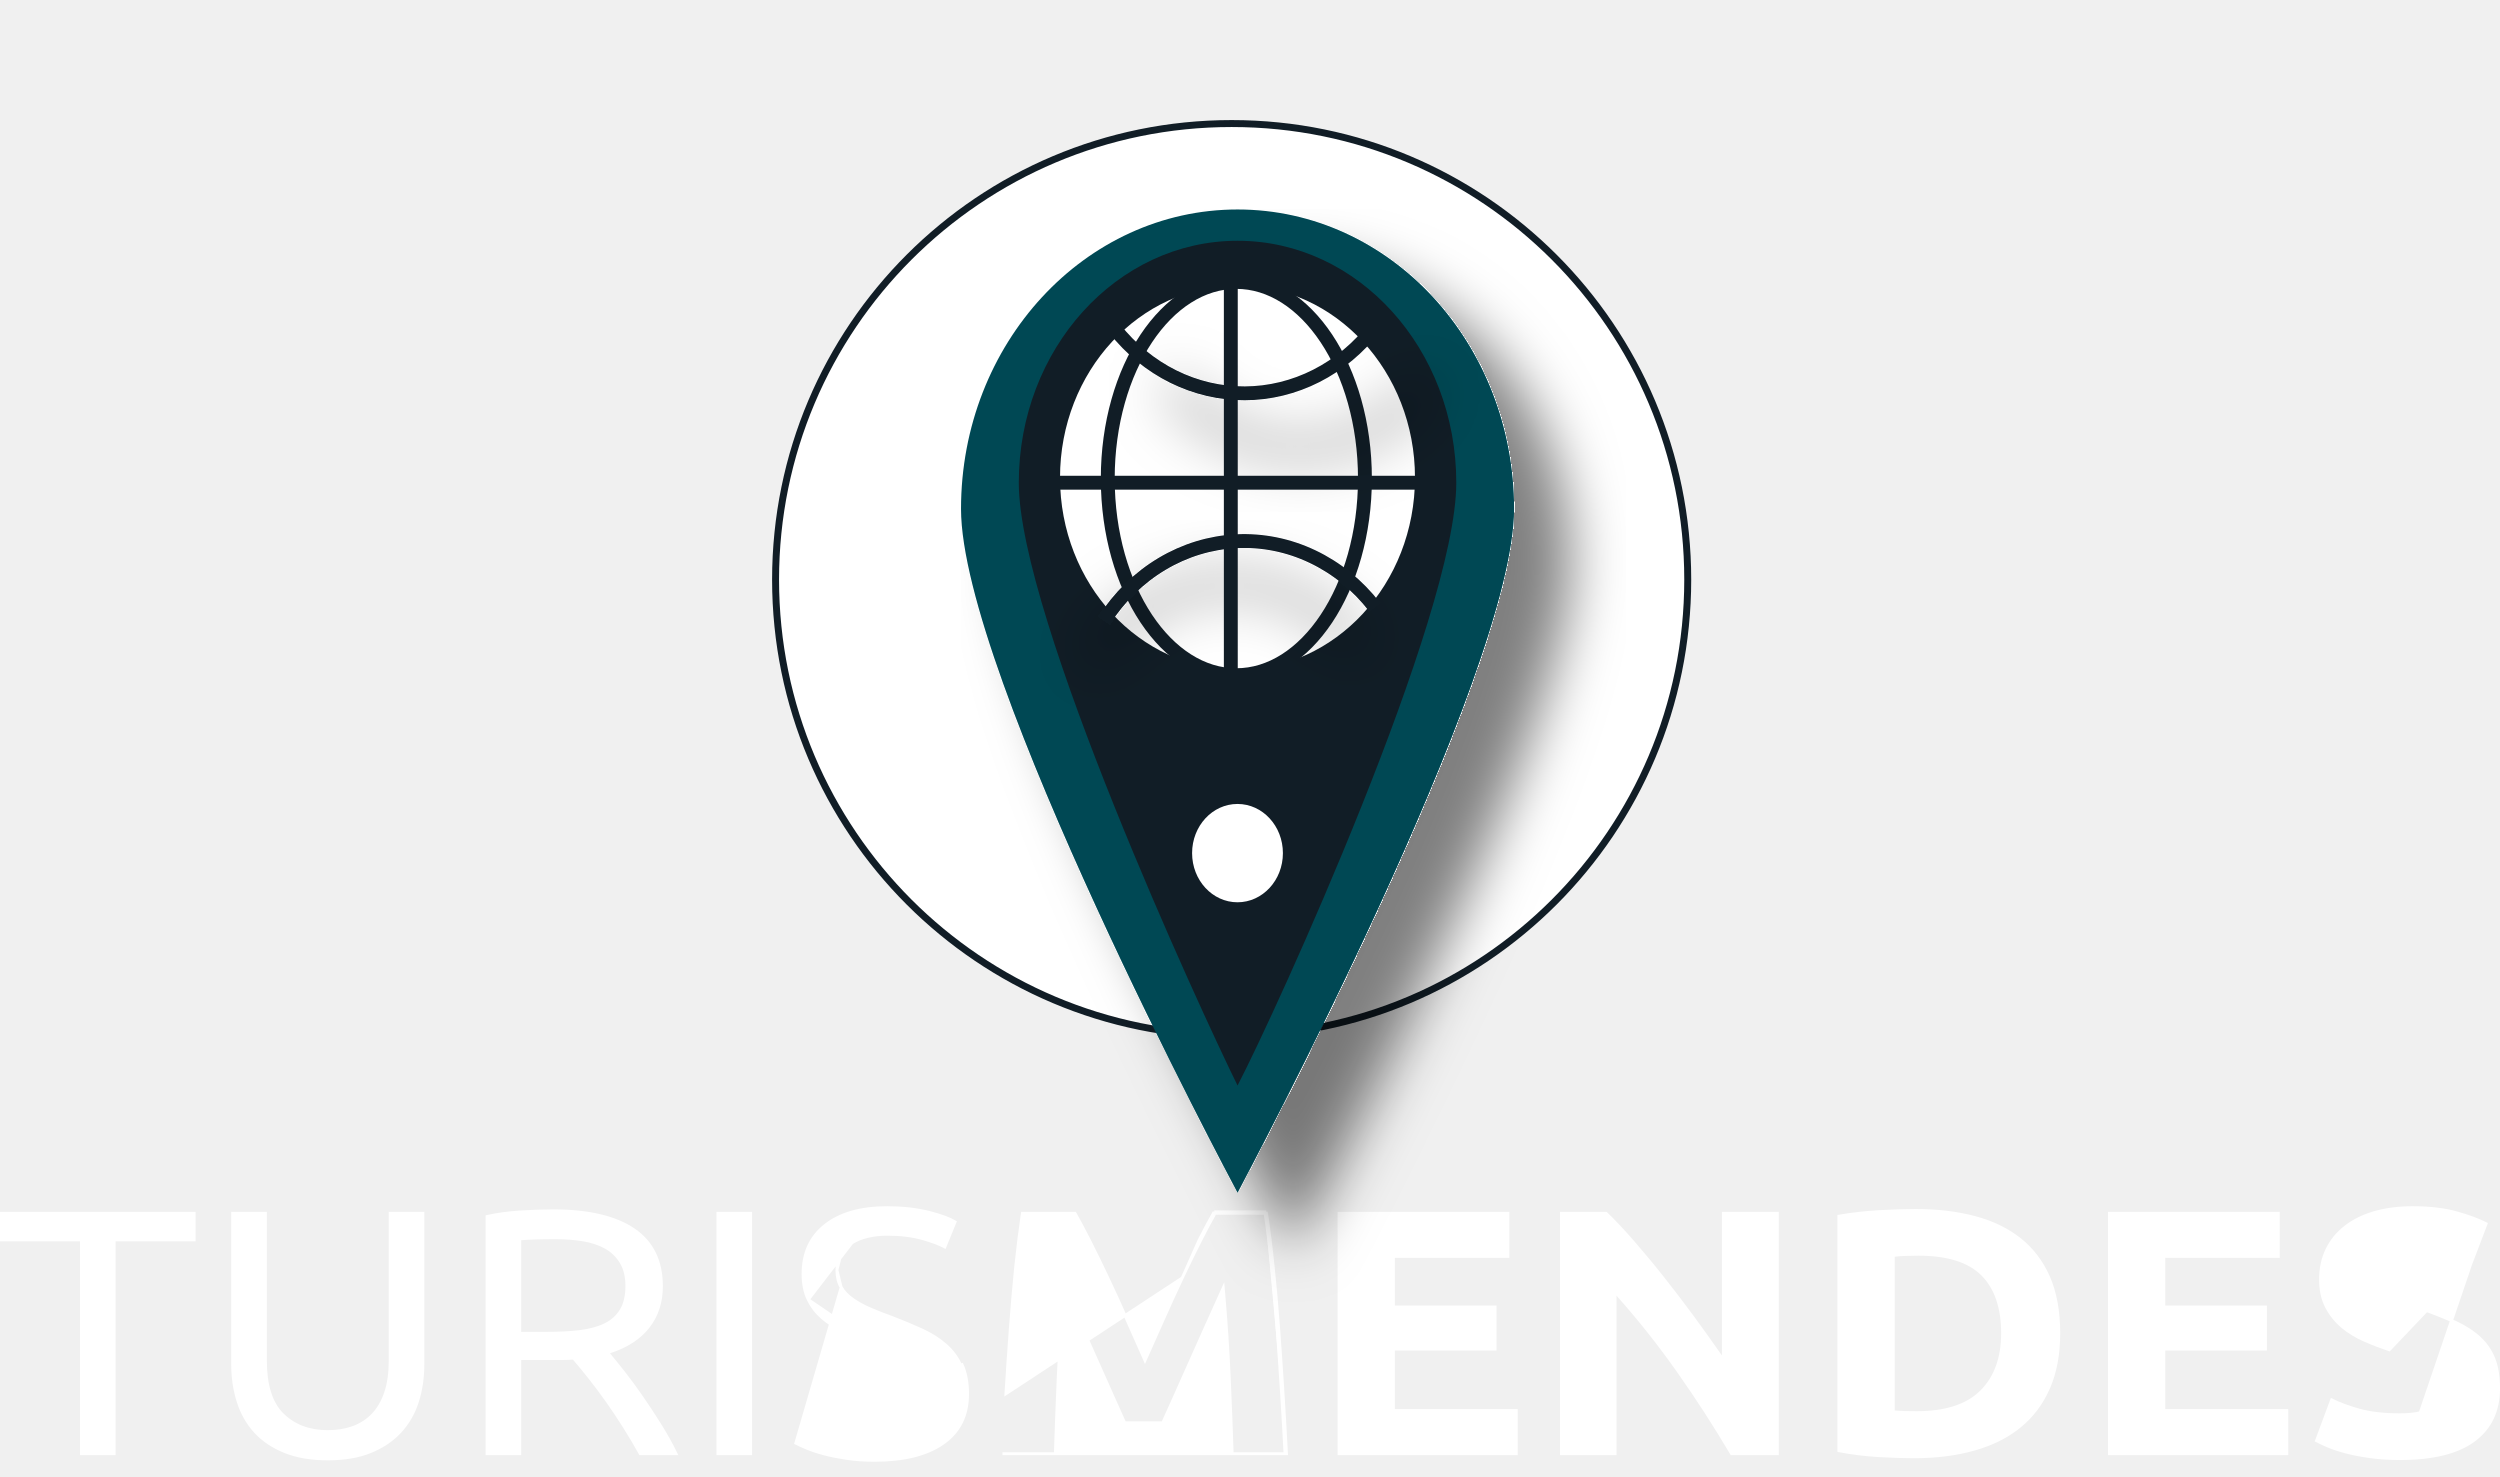
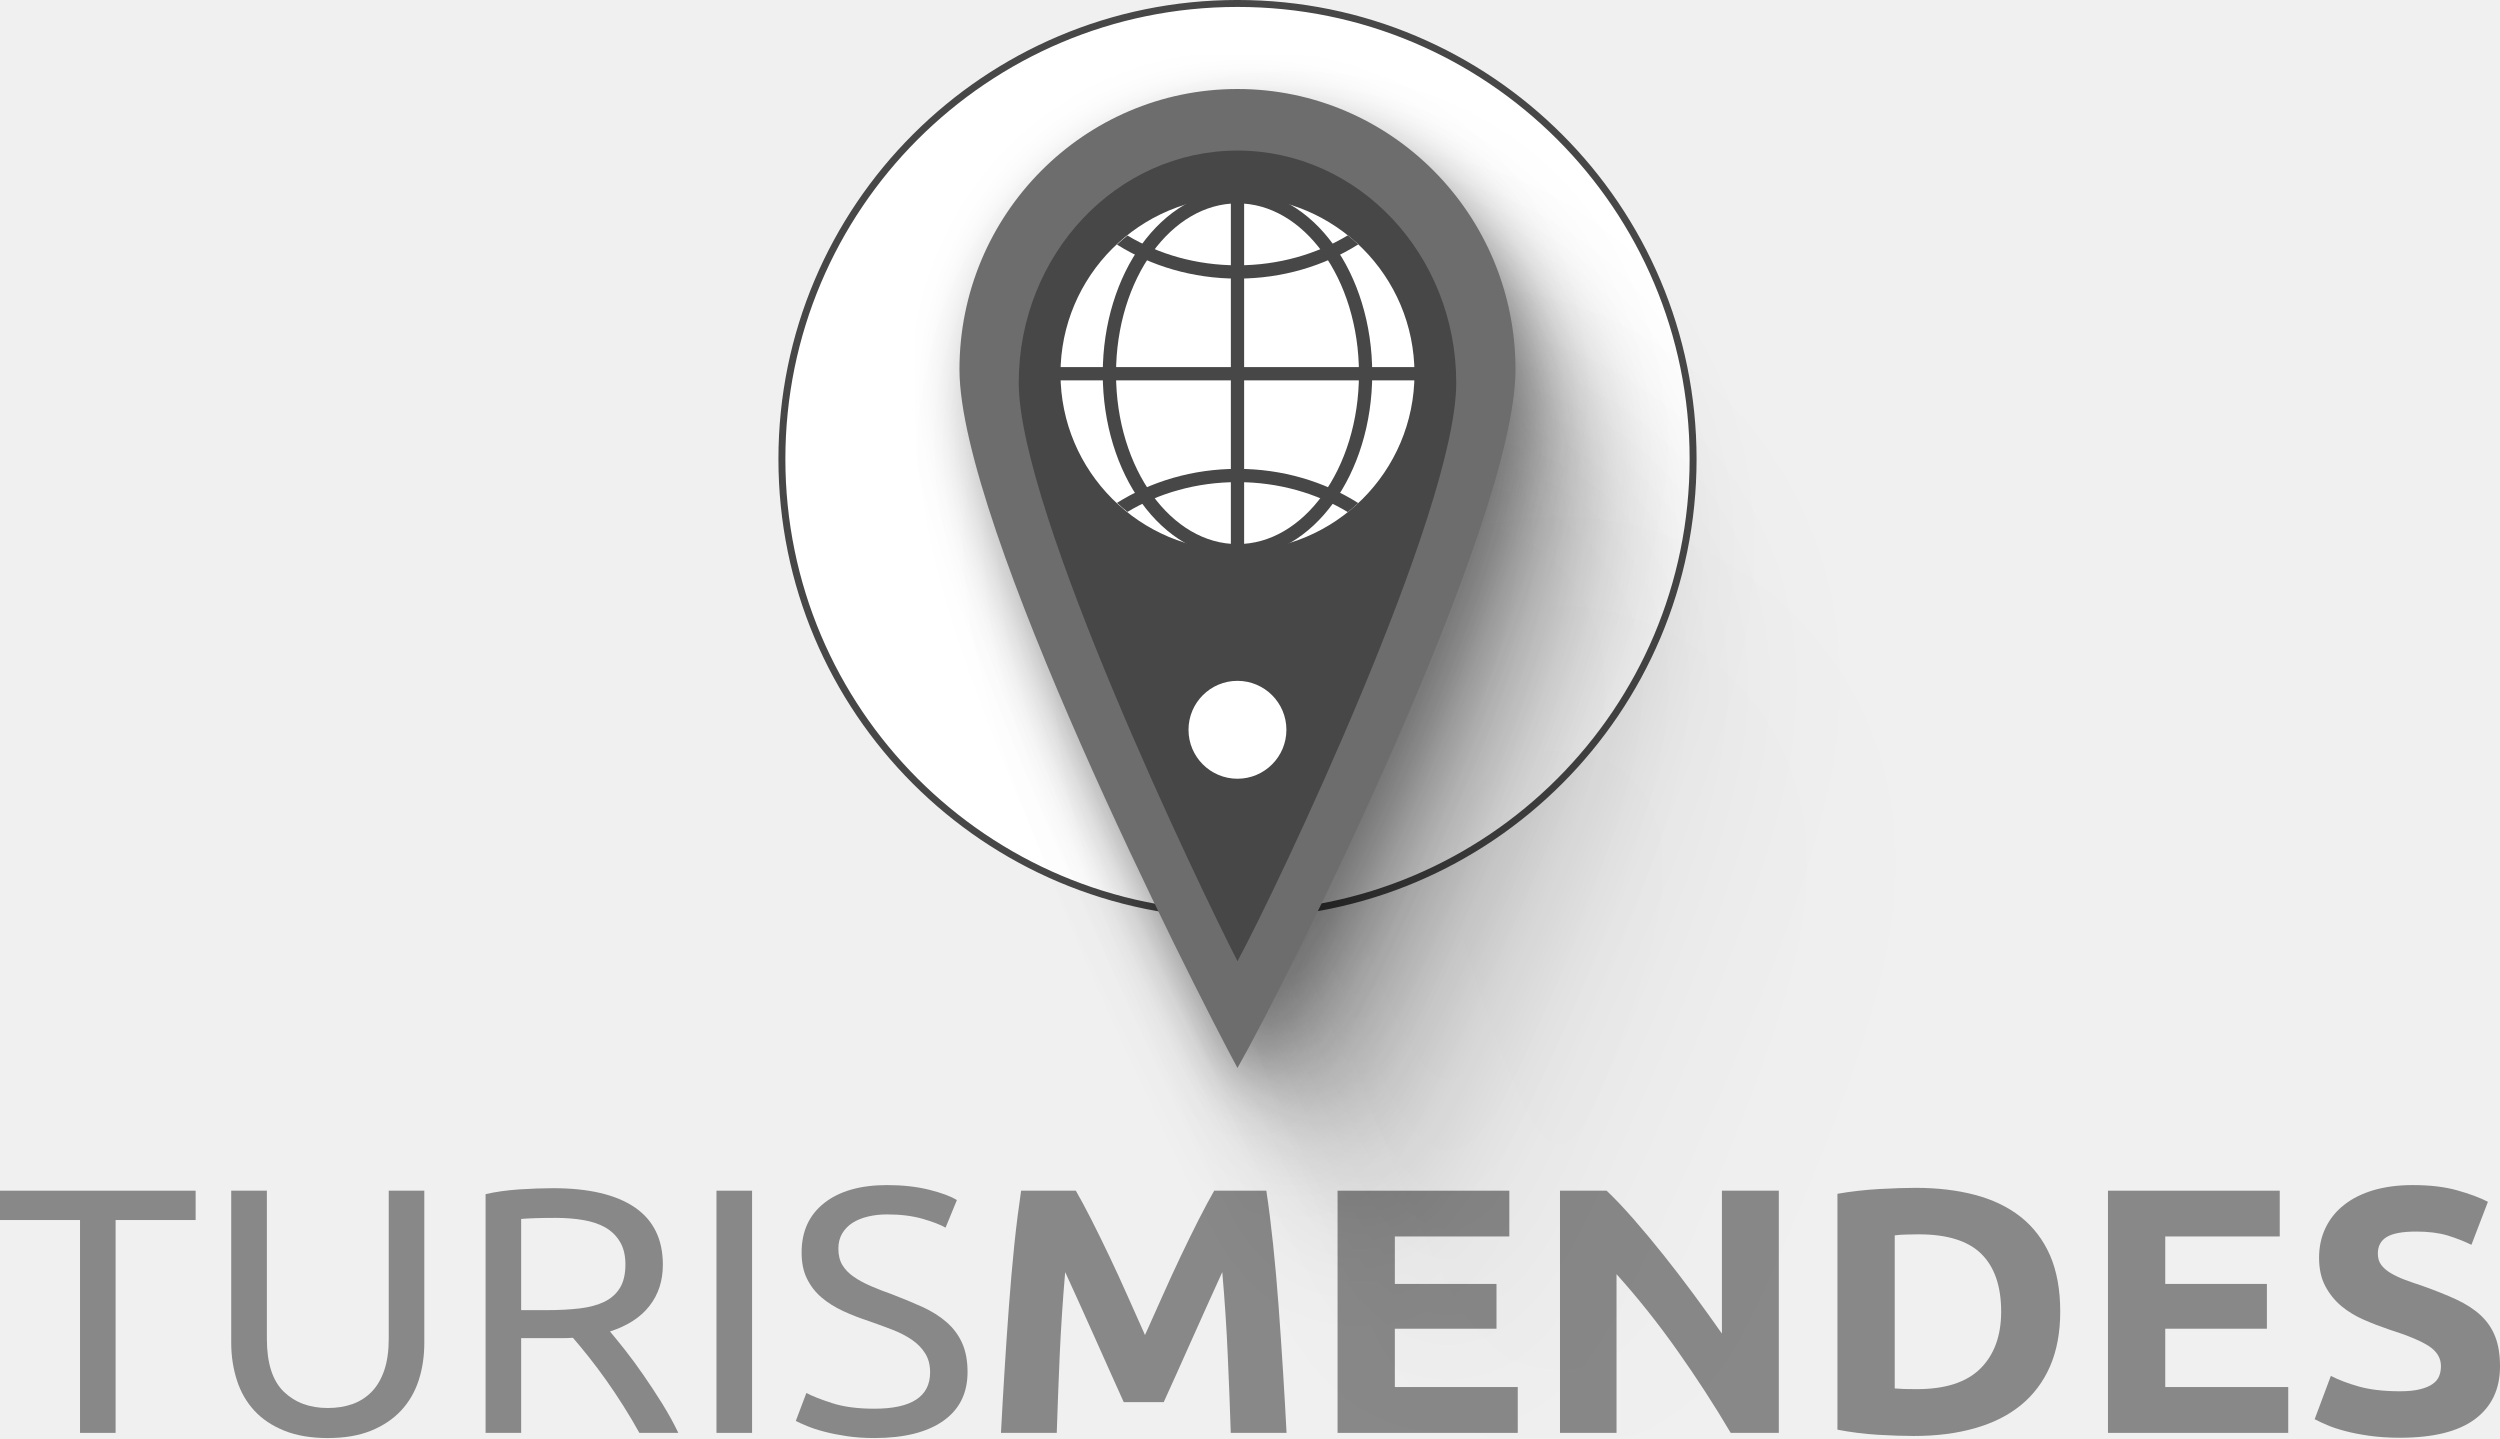
- <svg xmlns="http://www.w3.org/2000/svg" width="105" height="62" viewBox="0 0 105 62" fill="none">
-   <path d="M3.361 52.075H0.061V50.959H8.155V52.075H4.855H4.794V52.136V61.055H3.422V52.136V52.075H3.361Z" fill="white" stroke="white" stroke-width="0.122" />
-   <path d="M10.01 58.885L10.01 58.885C9.853 58.398 9.772 57.876 9.772 57.31V50.959H11.147V57.149C11.147 58.179 11.384 58.94 11.873 59.42L11.874 59.42C12.36 59.893 12.993 60.128 13.768 60.128C14.153 60.128 14.507 60.07 14.828 59.957L14.828 59.956C15.15 59.84 15.428 59.658 15.659 59.419L15.66 59.418C15.893 59.175 16.072 58.864 16.2 58.487L16.2 58.486C16.325 58.111 16.388 57.665 16.388 57.149V50.959H17.76V57.31C17.76 57.876 17.682 58.398 17.525 58.885C17.368 59.367 17.125 59.784 16.799 60.136C16.471 60.487 16.055 60.766 15.555 60.97C15.057 61.172 14.46 61.273 13.768 61.273C13.075 61.273 12.475 61.172 11.97 60.969C11.464 60.766 11.049 60.487 10.727 60.136C10.404 59.784 10.164 59.367 10.01 58.885Z" fill="white" stroke="white" stroke-width="0.122" />
-   <path d="M25.601 56.78L25.514 56.808L25.573 56.877C25.738 57.074 25.944 57.33 26.198 57.65C26.448 57.969 26.707 58.32 26.973 58.708L26.973 58.708C27.241 59.096 27.504 59.501 27.767 59.922C28.007 60.314 28.217 60.69 28.392 61.054H26.89C26.687 60.69 26.47 60.32 26.235 59.947C25.993 59.564 25.748 59.195 25.5 58.844L25.5 58.844C25.252 58.497 25.01 58.167 24.765 57.861C24.523 57.556 24.307 57.292 24.109 57.064L24.089 57.041L24.058 57.043C23.928 57.052 23.791 57.058 23.655 57.058H23.655H23.654H23.653H23.652H23.651H23.651H23.65H23.649H23.648H23.647H23.646H23.646H23.645H23.644H23.643H23.642H23.642H23.641H23.64H23.639H23.638H23.638H23.637H23.636H23.635H23.634H23.634H23.633H23.632H23.631H23.63H23.63H23.629H23.628H23.627H23.626H23.625H23.625H23.624H23.623H23.622H23.621H23.621H23.62H23.619H23.618H23.617H23.616H23.616H23.615H23.614H23.613H23.612H23.612H23.611H23.61H23.609H23.608H23.608H23.607H23.606H23.605H23.604H23.604H23.603H23.602H23.601H23.6H23.599H23.599H23.598H23.597H23.596H23.595H23.595H23.594H23.593H23.592H23.591H23.59H23.59H23.589H23.588H23.587H23.586H23.585H23.585H23.584H23.583H23.582H23.581H23.581H23.58H23.579H23.578H23.577H23.576H23.576H23.575H23.574H23.573H23.572H23.572H23.571H23.57H23.569H23.568H23.567H23.567H23.566H23.565H23.564H23.563H23.562H23.562H23.561H23.56H23.559H23.558H23.558H23.557H23.556H23.555H23.554H23.553H23.553H23.552H23.551H23.55H23.549H23.549H23.548H23.547H23.546H23.545H23.544H23.544H23.543H23.542H23.541H23.54H23.54H23.539H23.538H23.537H23.536H23.535H23.535H23.534H23.533H23.532H23.531H23.53H23.53H23.529H23.528H23.527H23.526H23.526H23.525H23.524H23.523H23.522H23.521H23.52H23.52H23.519H23.518H23.517H23.516H23.516H23.515H23.514H23.513H23.512H23.512H23.511H23.51H23.509H23.508H23.507H23.506H23.506H23.505H23.504H23.503H23.502H23.502H23.501H23.5H23.499H23.498H23.497H23.497H23.496H23.495H23.494H23.493H23.492H23.492H23.491H23.49H23.489H23.488H23.488H23.487H23.486H23.485H23.484H23.483H23.483H23.482H23.481H23.48H23.479H23.478H23.477H23.477H23.476H23.475H23.474H23.473H23.473H23.472H23.471H23.47H23.469H23.468H23.468H23.467H23.466H23.465H23.464H23.463H23.463H23.462H23.461H23.46H23.459H23.458H23.458H23.457H23.456H23.455H23.454H23.453H23.453H23.452H23.451H23.45H23.449H23.448H23.448H23.447H23.446H23.445H23.444H23.444H23.443H23.442H23.441H23.44H23.439H23.439H23.438H23.437H23.436H23.435H23.434H23.433H23.433H23.432H23.431H23.43H23.429H23.428H23.428H23.427H23.426H23.425H23.424H23.424H23.423H23.422H23.421H23.42H23.419H23.419H23.418H23.417H23.416H23.415H23.414H23.414H23.413H23.412H23.411H23.41H23.409H23.409H23.408H23.407H23.406H23.405H23.404H23.404H23.403H23.402H23.401H23.4H23.399H23.399H23.398H23.397H23.396H23.395H23.394H23.394H23.393H23.392H23.391H23.39H23.39H23.389H23.388H23.387H23.386H23.385H23.384H23.384H23.383H23.382H23.381H23.38H23.38H23.379H23.378H23.377H23.376H23.375H23.375H23.374H23.373H23.372H23.371H23.37H23.369H23.369H23.368H23.367H23.366H23.365H23.364H23.364H23.363H23.362H23.361H23.36H23.36H23.359H23.358H23.357H23.356H23.355H23.355H23.354H23.353H23.352H23.351H23.35H23.349H23.349H23.348H23.347H23.346H23.345H23.345H23.344H23.343H23.342H23.341H23.34H23.34H23.339H23.338H23.337H23.336H23.335H23.334H23.334H23.333H23.332H23.331H23.33H23.33H23.329H23.328H23.327H23.326H23.325H23.325H23.324H23.323H23.322H23.321H23.32H23.32H23.319H23.318H23.317H23.316H23.315H23.315H23.314H23.313H23.312H23.311H23.31H23.31H23.309H23.308H23.307H23.306H23.305H23.305H23.304H23.303H23.302H23.301H23.3H23.3H23.299H23.298H23.297H23.296H23.296H23.295H23.294H23.293H23.292H23.291H23.291H23.29H23.289H23.288H23.287H23.286H23.285H23.285H23.284H23.283H23.282H23.281H23.281H23.28H23.279H23.278H23.277H23.276H23.276H23.275H23.274H23.273H23.272H23.271H23.271H23.27H23.269H23.268H23.267H23.267H23.266H23.265H23.264H23.263H23.262H23.262H23.261H23.26H23.259H23.258H23.257H23.256H23.256H23.255H23.254H23.253H23.252H23.252H23.251H23.25H23.249H23.248H23.247H23.247H23.246H23.245H23.244H23.243H23.242H23.242H23.241H23.24H23.239H23.238H23.238H23.237H23.236H23.235H23.234H23.233H23.233H21.889H21.828V57.119V61.054H20.456V51.093C20.86 51.001 21.313 50.94 21.808 50.905C22.327 50.872 22.802 50.855 23.233 50.855C24.727 50.855 25.856 51.126 26.628 51.654C27.395 52.182 27.779 52.969 27.779 54.022C27.779 54.688 27.595 55.255 27.229 55.724L27.228 55.724C26.865 56.194 26.322 56.546 25.601 56.78ZM21.883 52.03L21.828 52.035V52.091V55.938V55.999H21.889H22.954C23.469 55.999 23.935 55.975 24.349 55.927L24.349 55.927C24.764 55.875 25.118 55.781 25.408 55.64C25.7 55.498 25.928 55.296 26.088 55.034C26.249 54.77 26.329 54.427 26.329 54.007C26.329 53.616 26.249 53.285 26.088 53.019C25.929 52.753 25.715 52.545 25.443 52.391L25.442 52.39C25.172 52.24 24.858 52.136 24.499 52.075L24.499 52.075C24.138 52.015 23.759 51.985 23.355 51.985C22.715 51.985 22.227 52 21.883 52.03Z" fill="white" stroke="white" stroke-width="0.122" />
-   <path d="M30.153 50.959H31.526V61.055H30.153V50.959Z" fill="white" stroke="white" stroke-width="0.122" />
-   <path d="M38.329 57.133L38.329 57.133C38.57 57.299 38.764 57.496 38.907 57.725C38.907 57.725 38.907 57.725 38.907 57.725L38.855 57.758C38.996 57.979 39.065 58.248 39.065 58.562C39.065 59.584 38.285 60.095 36.722 60.095C36.024 60.095 35.432 60.018 34.949 59.859L38.329 57.133ZM38.329 57.133C38.087 56.969 37.813 56.827 37.509 56.708C37.204 56.589 36.881 56.472 36.542 56.352L36.542 56.352M38.329 57.133L36.542 56.352M36.542 56.352L36.541 56.352M36.542 56.352L36.541 56.352M36.541 56.352C36.151 56.224 35.784 56.081 35.439 55.921C35.092 55.758 34.793 55.57 34.541 55.353C34.291 55.137 34.092 54.881 33.949 54.584L33.949 54.584M36.541 56.352L33.949 54.584M33.949 54.584L33.948 54.583M33.949 54.584L33.948 54.583M33.948 54.583C33.803 54.291 33.729 53.931 33.729 53.507C33.729 52.627 34.042 51.949 34.664 51.459C35.286 50.971 36.148 50.722 37.261 50.722C37.905 50.722 38.489 50.788 39.013 50.918C39.51 51.044 39.874 51.177 40.114 51.32L39.683 52.371C39.464 52.253 39.156 52.138 38.766 52.025C38.333 51.901 37.832 51.838 37.261 51.838C36.969 51.838 36.698 51.868 36.445 51.929C36.191 51.987 35.972 52.079 35.779 52.2L35.779 52.2M33.948 54.583L35.779 52.2M35.779 52.2L35.778 52.2M35.779 52.2L35.778 52.2M35.778 52.2C35.585 52.325 35.434 52.481 35.32 52.671L35.32 52.671M35.778 52.2L35.32 52.671M35.32 52.671L35.319 52.672M35.32 52.671L35.319 52.672M35.319 52.672C35.207 52.865 35.151 53.088 35.151 53.343M35.319 52.672L35.151 53.343M35.151 53.343C35.151 53.626 35.209 53.87 35.329 54.068M35.151 53.343L35.329 54.068M35.329 54.068C35.447 54.264 35.613 54.435 35.823 54.579C36.033 54.725 36.275 54.859 36.551 54.977C36.825 55.097 37.127 55.214 37.456 55.331C37.918 55.51 38.34 55.685 38.724 55.861C39.104 56.035 39.434 56.245 39.711 56.486C39.987 56.725 40.201 57.011 40.35 57.34L40.406 57.315C40.56 57.656 40.638 58.066 40.638 58.547C40.638 59.444 40.296 60.131 39.614 60.612C38.928 61.094 37.966 61.333 36.722 61.333C36.299 61.333 35.911 61.306 35.557 61.252C35.203 61.198 34.887 61.136 34.611 61.061C34.332 60.989 34.094 60.908 33.894 60.825C33.693 60.741 33.537 60.672 33.424 60.612L35.329 54.068Z" fill="white" stroke="white" stroke-width="0.122" />
-   <path d="M49.655 53.672C49.392 54.227 49.132 54.795 48.875 55.374C48.618 55.954 48.374 56.501 48.145 57.013L48.089 57.138L48.034 57.012L48.01 56.957C47.791 56.462 47.558 55.933 47.307 55.374L47.307 55.374C47.05 54.794 46.794 54.227 46.528 53.672L46.528 53.672C46.265 53.119 46.015 52.602 45.774 52.128C45.537 51.665 45.331 51.276 45.151 50.959L42.94 50.959C42.842 51.624 42.748 52.365 42.662 53.182C42.578 54.022 42.5 54.894 42.434 55.805L42.434 55.806C42.365 56.714 42.306 57.625 42.249 58.537L49.655 53.672ZM49.655 53.672C49.918 53.119 50.168 52.602 50.409 52.128M49.655 53.672L50.355 52.1M53.827 58.537C53.882 59.427 53.931 60.267 53.971 61.055H51.751C51.72 60.075 51.68 59.016 51.628 57.867C51.578 56.697 51.499 55.518 51.396 54.328L51.376 54.094L51.279 54.308C51.248 54.377 51.217 54.448 51.185 54.519C51.026 54.875 50.853 55.261 50.663 55.677L50.662 55.677L50.66 55.683C50.435 56.183 50.21 56.684 49.989 57.184L50.044 57.209L49.989 57.184C49.909 57.363 49.831 57.539 49.753 57.713C49.615 58.025 49.48 58.327 49.35 58.618C49.148 59.059 48.977 59.439 48.836 59.758H47.237C47.096 59.439 46.925 59.059 46.726 58.618L46.726 58.618C46.52 58.164 46.307 57.683 46.088 57.184L46.087 57.184C45.975 56.933 45.863 56.682 45.751 56.431L45.751 56.431C45.639 56.179 45.527 55.928 45.414 55.677L45.414 55.677C45.319 55.468 45.228 55.266 45.139 55.072C45.017 54.803 44.901 54.548 44.794 54.308L44.698 54.094L44.677 54.328C44.574 55.519 44.499 56.697 44.445 57.867L44.445 57.867C44.396 59.016 44.356 60.075 44.325 61.055H42.105H54.032C53.992 60.265 53.943 59.425 53.888 58.533C53.832 57.621 53.769 56.71 53.703 55.801C53.637 54.889 53.559 54.016 53.471 53.176C53.384 52.336 53.29 51.577 53.186 50.898M53.827 58.537L53.887 58.533L53.827 58.537C53.827 58.537 53.827 58.537 53.827 58.537ZM53.827 58.537C53.771 57.625 53.708 56.714 53.642 55.805C53.577 54.894 53.498 54.022 53.411 53.183C53.325 52.365 53.234 51.624 53.134 50.959M53.134 50.959H53.186V50.898M53.134 50.959C53.131 50.942 53.129 50.925 53.126 50.908L53.186 50.898M53.134 50.959H51.032M53.186 50.898H50.997M50.997 50.898L51.05 50.929C51.044 50.939 51.038 50.949 51.032 50.959M50.997 50.898C50.812 51.221 50.599 51.622 50.355 52.1M50.997 50.898V50.959H51.032M51.032 50.959C50.852 51.276 50.645 51.665 50.409 52.128M50.355 52.1L50.409 52.128C50.409 52.128 50.409 52.128 50.409 52.128M50.355 52.1L50.409 52.128C50.409 52.128 50.409 52.128 50.409 52.128" fill="white" stroke="white" stroke-width="0.122" />
-   <path d="M58.584 59.243H63.685V61.055H56.239V50.959H63.331V52.769H58.584H58.523V52.83V54.832V54.893H58.584H62.792V56.661H58.584H58.523V56.722V59.182V59.243H58.584Z" fill="white" stroke="white" stroke-width="0.122" />
-   <path d="M72.381 56.928V50.959H74.649V61.055H72.725C72.04 59.892 71.299 58.747 70.503 57.616C69.7 56.472 68.846 55.394 67.939 54.379L67.833 54.26V54.42V61.055H65.581V50.959H67.453C67.788 51.278 68.153 51.668 68.559 52.131C68.969 52.603 69.388 53.104 69.813 53.642L69.813 53.642C70.239 54.176 70.661 54.731 71.084 55.305C71.503 55.879 71.901 56.431 72.27 56.963L72.381 57.123V56.928Z" fill="white" stroke="white" stroke-width="0.122" />
-   <path d="M79.517 59.24V59.297L79.573 59.301C79.686 59.31 79.819 59.319 79.967 59.325L79.968 59.325C80.118 59.328 80.294 59.331 80.502 59.331C81.713 59.331 82.625 59.039 83.22 58.444C83.814 57.85 84.109 57.032 84.109 55.997C84.109 54.917 83.827 54.086 83.257 53.52C82.687 52.954 81.79 52.678 80.58 52.678C80.413 52.678 80.244 52.681 80.068 52.687C79.891 52.69 79.725 52.702 79.569 52.723L79.517 52.73V52.784V59.24ZM82.922 60.862L82.922 60.862C82.167 61.078 81.321 61.185 80.379 61.185C79.949 61.185 79.446 61.167 78.87 61.135C78.317 61.1 77.769 61.032 77.233 60.93V51.08C77.769 50.987 78.33 50.924 78.911 50.889C79.511 50.857 80.024 50.839 80.455 50.839C81.365 50.839 82.19 50.937 82.929 51.133C83.668 51.328 84.299 51.633 84.827 52.048C85.352 52.466 85.759 52.999 86.043 53.648C86.324 54.296 86.468 55.08 86.468 55.997C86.468 56.875 86.325 57.638 86.043 58.286C85.759 58.938 85.355 59.475 84.833 59.902C84.311 60.329 83.673 60.648 82.922 60.862Z" fill="white" stroke="white" stroke-width="0.122" />
-   <path d="M90.941 59.243H96.045V61.055H88.596V50.959H95.688V52.769H90.941H90.88V52.83V54.832V54.893H90.941H95.149V56.661H90.941H90.88V56.722V59.182V59.243H90.941Z" fill="white" stroke="white" stroke-width="0.122" />
-   <path d="M103.768 53.097L104.417 51.396C104.091 51.232 103.679 51.08 103.183 50.941L103.183 50.941C102.664 50.794 102.05 50.722 101.333 50.722C100.733 50.722 100.194 50.793 99.715 50.932C99.239 51.074 98.835 51.274 98.504 51.534L98.504 51.534C98.17 51.795 97.916 52.107 97.735 52.478C97.555 52.849 97.463 53.264 97.463 53.728C97.463 54.19 97.549 54.58 97.719 54.898L97.719 54.898C97.89 55.223 98.111 55.495 98.38 55.723C98.655 55.949 98.963 56.138 99.308 56.288L99.309 56.288C99.654 56.44 100.003 56.573 100.35 56.692L103.768 53.097ZM103.768 53.097C103.481 52.961 103.168 52.838 102.823 52.731L102.823 52.731C102.452 52.618 102.004 52.561 101.486 52.561C100.911 52.561 100.483 52.636 100.214 52.797L100.214 52.797C99.944 52.962 99.809 53.215 99.809 53.549C99.809 53.747 99.855 53.916 99.958 54.057C100.055 54.193 100.193 54.315 100.368 54.42C100.544 54.527 100.741 54.621 100.963 54.706L100.964 54.706C101.187 54.79 101.432 54.877 101.698 54.964C102.251 55.16 102.735 55.354 103.143 55.544C103.548 55.733 103.884 55.954 104.151 56.203C104.417 56.454 104.615 56.745 104.744 57.08L104.744 57.081C104.875 57.415 104.94 57.825 104.94 58.311C104.94 59.247 104.6 59.97 103.918 60.483C103.235 60.998 102.195 61.26 100.794 61.26C100.324 61.26 99.9 61.23 99.522 61.177C99.144 61.123 98.811 61.058 98.52 60.981C98.227 60.904 97.98 60.821 97.773 60.733C97.587 60.653 97.426 60.578 97.293 60.509L97.93 58.797C98.24 58.951 98.618 59.094 99.058 59.218C99.531 59.352 100.111 59.421 100.794 59.421C101.135 59.421 101.422 59.394 101.648 59.335L103.768 53.097Z" fill="white" stroke="white" stroke-width="0.122" />
-   <path d="M70.885 24.344C70.885 34.924 62.309 43.5 51.729 43.5C41.15 43.5 32.574 34.924 32.574 24.344C32.574 13.765 41.15 5.189 51.729 5.189C62.309 5.189 70.885 13.765 70.885 24.344Z" fill="white" stroke="#111D26" stroke-width="0.292" />
-   <g filter="url(#filter0_d_872_2984)">
-     <path d="M63.592 21.375C63.592 28.322 52.324 49.441 51.978 50.098C51.631 49.441 40.363 28.322 40.363 21.375C40.363 14.429 45.563 8.798 51.978 8.798C58.392 8.798 63.592 14.429 63.592 21.375Z" fill="#004854" />
+ <svg xmlns="http://www.w3.org/2000/svg" width="226" height="130" viewBox="0 0 226 130" fill="none">
+   <g clip-path="url(#clip0_1299_11507)">
+     <path d="M17.685 107.638V110.29H10.45V129.532H7.234V110.29H0V107.638H17.685Z" fill="#888888" />
+     <path d="M29.634 130C28.13 130 26.822 129.782 25.716 129.34C24.611 128.898 23.7 128.289 22.992 127.521C22.285 126.752 21.759 125.842 21.422 124.792C21.078 123.735 20.902 122.601 20.902 121.378V107.638H24.125V121.032C24.125 123.223 24.631 124.811 25.649 125.804C26.667 126.79 27.995 127.284 29.634 127.284C30.449 127.284 31.198 127.162 31.872 126.925C32.546 126.682 33.126 126.304 33.611 125.804C34.097 125.298 34.474 124.651 34.744 123.857C35.007 123.069 35.142 122.127 35.142 121.032V107.638H38.358V121.378C38.358 122.601 38.19 123.735 37.846 124.792C37.502 125.842 36.969 126.752 36.254 127.521C35.533 128.289 34.623 128.898 33.531 129.34C32.438 129.782 31.137 130 29.634 130Z" fill="#888888" />
+     <path d="M55.143 120.365C55.5 120.788 55.945 121.339 56.491 122.024C57.03 122.71 57.59 123.466 58.163 124.298C58.743 125.131 59.309 126.002 59.876 126.905C60.435 127.815 60.921 128.686 61.319 129.532H57.799C57.354 128.731 56.875 127.917 56.356 127.098C55.837 126.278 55.311 125.49 54.779 124.74C54.246 123.997 53.727 123.293 53.201 122.639C52.682 121.986 52.216 121.422 51.792 120.935C51.508 120.955 51.212 120.967 50.915 120.967C50.618 120.967 50.308 120.967 50.005 120.967H47.112V129.532H43.897V107.951C44.8 107.74 45.818 107.599 46.931 107.522C48.05 107.452 49.075 107.413 50.005 107.413C53.234 107.413 55.695 107.996 57.388 109.149C59.08 110.308 59.923 112.038 59.923 114.331C59.923 115.785 59.518 117.028 58.709 118.059C57.907 119.091 56.714 119.859 55.143 120.365ZM50.268 110.097C48.892 110.097 47.847 110.129 47.112 110.193V118.437H49.405C50.511 118.437 51.508 118.386 52.392 118.283C53.275 118.175 54.023 117.976 54.63 117.681C55.237 117.387 55.709 116.97 56.039 116.432C56.37 115.894 56.538 115.183 56.538 114.299C56.538 113.479 56.37 112.794 56.039 112.249C55.709 111.698 55.264 111.269 54.698 110.949C54.131 110.635 53.471 110.417 52.709 110.289C51.94 110.161 51.131 110.097 50.268 110.097Z" fill="#888888" />
+     <path d="M64.769 107.638H67.988V129.532H64.769V107.638Z" fill="#888888" />
+     <path d="M79.039 127.347C82.403 127.347 84.082 126.252 84.082 124.061C84.082 123.388 83.934 122.812 83.63 122.338C83.334 121.864 82.929 121.454 82.424 121.108C81.911 120.762 81.331 120.461 80.684 120.211C80.03 119.955 79.336 119.705 78.608 119.449C77.765 119.173 76.969 118.866 76.221 118.52C75.466 118.168 74.812 117.758 74.259 117.284C73.706 116.81 73.268 116.246 72.951 115.593C72.627 114.946 72.465 114.151 72.465 113.229C72.465 111.307 73.153 109.815 74.528 108.739C75.897 107.669 77.785 107.131 80.199 107.131C81.594 107.131 82.862 107.272 84.001 107.554C85.141 107.842 85.97 108.149 86.503 108.489L85.478 110.981C85.013 110.712 84.318 110.443 83.401 110.18C82.484 109.917 81.419 109.783 80.199 109.783C79.578 109.783 79.005 109.847 78.473 109.975C77.94 110.097 77.482 110.289 77.077 110.539C76.679 110.795 76.369 111.115 76.133 111.506C75.904 111.897 75.789 112.351 75.789 112.877C75.789 113.466 75.911 113.966 76.153 114.363C76.396 114.766 76.74 115.119 77.178 115.42C77.623 115.727 78.136 116.009 78.722 116.259C79.309 116.515 79.956 116.765 80.664 117.015C81.662 117.399 82.572 117.777 83.401 118.155C84.231 118.533 84.952 118.988 85.559 119.513C86.166 120.038 86.638 120.666 86.968 121.39C87.298 122.12 87.467 122.998 87.467 124.029C87.467 125.951 86.732 127.424 85.262 128.455C83.786 129.486 81.716 129.999 79.039 129.999C78.129 129.999 77.293 129.941 76.531 129.826C75.769 129.711 75.088 129.576 74.495 129.416C73.895 129.262 73.382 129.089 72.951 128.91C72.519 128.731 72.182 128.583 71.939 128.455L72.897 125.925C73.409 126.2 74.185 126.508 75.223 126.841C76.261 127.18 77.535 127.347 79.039 127.347Z" fill="#888888" />
+     <path d="M97.257 107.638C97.655 108.33 98.114 109.188 98.64 110.213C99.159 111.231 99.698 112.339 100.265 113.524C100.838 114.716 101.39 115.933 101.943 117.176C102.503 118.418 103.022 119.591 103.508 120.686C104 119.591 104.526 118.418 105.079 117.176C105.631 115.933 106.191 114.716 106.757 113.524C107.324 112.339 107.863 111.231 108.382 110.213C108.908 109.188 109.367 108.33 109.764 107.638H114.477C114.7 109.092 114.902 110.719 115.091 112.519C115.28 114.319 115.448 116.189 115.59 118.143C115.731 120.09 115.866 122.044 115.987 123.998C116.109 125.958 116.217 127.803 116.304 129.532H111.261C111.194 127.399 111.106 125.087 110.991 122.576C110.884 120.071 110.715 117.547 110.493 114.998C110.095 115.882 109.657 116.862 109.164 117.932C108.679 119.008 108.193 120.084 107.715 121.16C107.236 122.23 106.778 123.261 106.339 124.235C105.888 125.215 105.51 126.054 105.2 126.752H101.586C101.276 126.054 100.898 125.215 100.453 124.235C100.008 123.261 99.55 122.23 99.078 121.16C98.593 120.084 98.114 119.008 97.628 117.932C97.143 116.862 96.691 115.882 96.293 114.998C96.071 117.547 95.909 120.071 95.794 122.576C95.687 125.087 95.599 127.399 95.531 129.532H90.488C90.576 127.803 90.684 125.958 90.805 123.998C90.927 122.044 91.055 120.09 91.203 118.143C91.344 116.189 91.513 114.319 91.695 112.519C91.884 110.719 92.093 109.092 92.309 107.638H97.257Z" fill="#888888" />
+     <path d="M120.916 129.532V107.638H136.443V111.776H126.094V116.067H135.284V120.116H126.094V125.388H137.205V129.532H120.916Z" fill="#888888" />
+     <path d="M156.456 129.532C154.973 127.021 153.368 124.549 151.642 122.108C149.916 119.661 148.083 117.355 146.134 115.184V129.532H141.023V107.638H145.237C145.972 108.33 146.775 109.181 147.665 110.194C148.548 111.206 149.451 112.282 150.368 113.435C151.285 114.581 152.195 115.773 153.106 117.003C154.009 118.233 154.865 119.418 155.661 120.558V107.638H160.805V129.532H156.456Z" fill="#888888" />
+     <path d="M171.284 125.515C171.526 125.534 171.809 125.554 172.126 125.566C172.45 125.573 172.827 125.579 173.272 125.579C175.862 125.579 177.783 124.958 179.03 123.715C180.278 122.472 180.905 120.756 180.905 118.565C180.905 116.272 180.305 114.53 179.111 113.351C177.918 112.172 176.03 111.583 173.441 111.583C173.084 111.583 172.72 111.589 172.342 111.602C171.964 111.609 171.614 111.634 171.284 111.679V125.515ZM186.245 118.565C186.245 120.461 185.934 122.114 185.321 123.523C184.701 124.939 183.817 126.104 182.678 127.033C181.538 127.962 180.15 128.654 178.518 129.115C176.88 129.583 175.046 129.813 173.01 129.813C172.079 129.813 170.994 129.775 169.753 129.704C168.519 129.628 167.299 129.474 166.105 129.243V107.919C167.299 107.708 168.546 107.567 169.841 107.49C171.135 107.419 172.241 107.381 173.171 107.381C175.14 107.381 176.927 107.592 178.531 108.015C180.136 108.438 181.512 109.098 182.664 110.001C183.811 110.91 184.701 112.07 185.321 113.479C185.934 114.888 186.245 116.586 186.245 118.565Z" fill="#888888" />
+     <path d="M190.561 129.532V107.638H206.088V111.776H195.739V116.067H204.928V120.116H195.739V125.388H206.857V129.532H190.561Z" fill="#888888" />
+     <path d="M216.946 125.771C217.674 125.771 218.281 125.714 218.753 125.592C219.231 125.477 219.609 125.323 219.899 125.118C220.189 124.919 220.384 124.682 220.492 124.413C220.607 124.138 220.661 123.83 220.661 123.491C220.661 122.78 220.31 122.184 219.602 121.71C218.894 121.236 217.674 120.724 215.948 120.179C215.199 119.923 214.444 119.635 213.696 119.308C212.941 118.981 212.267 118.571 211.667 118.078C211.073 117.578 210.588 116.983 210.21 116.272C209.833 115.567 209.644 114.709 209.644 113.703C209.644 112.691 209.846 111.781 210.244 110.968C210.642 110.154 211.201 109.469 211.936 108.899C212.664 108.329 213.548 107.893 214.586 107.586C215.631 107.285 216.804 107.131 218.105 107.131C219.656 107.131 220.991 107.285 222.124 107.605C223.25 107.919 224.18 108.265 224.908 108.643L223.418 112.531C222.771 112.217 222.063 111.935 221.274 111.692C220.492 111.455 219.541 111.333 218.436 111.333C217.202 111.333 216.312 111.493 215.766 111.82C215.226 112.146 214.957 112.646 214.957 113.319C214.957 113.722 215.051 114.055 215.253 114.331C215.449 114.606 215.732 114.856 216.096 115.074C216.467 115.298 216.885 115.497 217.357 115.676C217.836 115.855 218.362 116.041 218.935 116.227C220.128 116.65 221.173 117.066 222.056 117.476C222.94 117.886 223.674 118.366 224.261 118.911C224.848 119.462 225.286 120.102 225.569 120.839C225.859 121.576 226.001 122.472 226.001 123.523C226.001 125.566 225.252 127.155 223.749 128.282C222.245 129.41 219.973 129.973 216.946 129.973C215.928 129.973 215.011 129.909 214.188 129.794C213.372 129.679 212.651 129.538 212.017 129.371C211.383 129.205 210.844 129.025 210.392 128.833C209.941 128.641 209.556 128.462 209.246 128.295L210.709 124.381C211.39 124.733 212.24 125.06 213.244 125.342C214.249 125.624 215.483 125.771 216.946 125.771Z" fill="#888888" />
+     <path d="M153.056 41.499C153.056 64.245 134.617 82.686 111.87 82.686C89.122 82.686 70.684 64.245 70.684 41.499C70.684 18.755 89.122 0.313 111.87 0.313C134.617 0.313 153.056 18.755 153.056 41.499Z" fill="white" stroke="#474747" stroke-width="0.628" />
+     <g filter="url(#filter0_ddddd_1299_11507)">
+       <path d="M137 33.399C137 47.401 116.372 88.65 111.868 96.543C107.601 88.65 86.736 47.401 86.736 33.399C86.736 19.397 97.988 8.046 111.868 8.046C125.748 8.046 137 19.397 137 33.399Z" fill="#6D6D6D" />
+     </g>
+     <path d="M131.644 34.606C131.644 46.2 115.413 80.356 111.869 86.891C108.511 80.356 92.094 46.2 92.094 34.606C92.094 23.011 100.947 13.612 111.869 13.612C122.79 13.612 131.644 23.011 131.644 34.606Z" fill="#474747" />
+     <path d="M111.866 70.398C114.31 70.398 116.291 68.417 116.291 65.973C116.291 63.529 114.31 61.548 111.866 61.548C109.423 61.548 107.441 63.529 107.441 65.973C107.441 68.417 109.423 70.398 111.866 70.398Z" fill="white" />
+     <path d="M111.869 49.785C120.706 49.785 127.869 42.622 127.869 33.785C127.869 24.949 120.706 17.785 111.869 17.785C103.033 17.785 95.869 24.949 95.869 33.785C95.869 42.622 103.033 49.785 111.869 49.785Z" fill="white" />
+     <path d="M121.84 21.277C119.01 22.982 115.58 23.984 111.869 23.984C108.17 23.984 104.75 22.988 101.926 21.293C101.598 21.553 101.281 21.825 100.975 22.109C104.055 24.045 107.817 25.186 111.869 25.186C115.933 25.186 119.703 24.039 122.787 22.094C122.482 21.809 122.166 21.537 121.84 21.277Z" fill="#474747" />
+     <path d="M111.869 42.385C107.816 42.385 104.055 43.525 100.975 45.461C101.28 45.745 101.597 46.016 101.924 46.275C104.748 44.58 108.169 43.584 111.869 43.584C115.581 43.584 119.01 44.588 121.84 46.293C122.166 46.033 122.482 45.76 122.787 45.475C119.703 43.53 115.932 42.385 111.869 42.385Z" fill="#474747" />
+     <path d="M111.87 49.785C118.265 49.785 123.45 42.622 123.45 33.785C123.45 24.949 118.265 17.785 111.87 17.785C105.474 17.785 100.289 24.949 100.289 33.785C100.289 42.622 105.474 49.785 111.87 49.785Z" stroke="#474747" stroke-width="1.2" stroke-linecap="square" />
+     <path d="M111.869 17.785V49.785" stroke="#474747" stroke-width="1.2" stroke-linecap="square" />
+     <path d="M95.869 33.785H127.869" stroke="#474747" stroke-width="1.2" stroke-linecap="square" />
  </g>
-   <path d="M61.164 20.276C61.164 25.89 53.623 42.428 51.977 45.592C50.416 42.428 42.789 25.89 42.789 20.276C42.789 14.663 46.902 10.112 51.977 10.112C57.051 10.112 61.164 14.663 61.164 20.276Z" fill="#111D26" />
-   <ellipse cx="51.975" cy="35.831" rx="1.907" ry="2.065" fill="white" />
-   <ellipse cx="51.975" cy="20.061" rx="7.454" ry="8.072" fill="white" />
-   <path d="M57.327 20.1C57.327 22.411 56.703 24.491 55.709 25.984C54.713 27.479 53.37 28.358 51.926 28.358C50.483 28.358 49.14 27.479 48.144 25.984C47.15 24.491 46.526 22.411 46.526 20.1C46.526 17.788 47.15 15.708 48.144 14.215C49.14 12.72 50.483 11.841 51.926 11.841C53.37 11.841 54.713 12.72 55.709 14.215C56.703 15.708 57.327 17.788 57.327 20.1Z" fill="white" stroke="#111D26" stroke-width="0.583" />
-   <g filter="url(#filter1_d_872_2984)">
-     <path d="M57.732 13.749C57.062 14.614 56.227 15.309 55.286 15.787C54.346 16.265 53.322 16.515 52.286 16.52C51.249 16.525 50.223 16.285 49.279 15.817C48.335 15.349 47.494 14.662 46.816 13.804" stroke="#111D26" stroke-width="0.583" />
-   </g>
-   <g filter="url(#filter2_d_872_2984)">
-     <path d="M46.377 26.056C47.007 25.073 47.836 24.264 48.799 23.688C49.762 23.112 50.833 22.785 51.928 22.731C53.024 22.677 54.117 22.897 55.123 23.376C56.13 23.854 57.023 24.578 57.732 25.494" stroke="#111D26" stroke-width="0.583" />
-   </g>
-   <line x1="51.694" y1="11.86" x2="51.694" y2="28.192" stroke="#111D26" stroke-width="0.583" />
-   <line x1="44.512" y1="20.274" x2="59.593" y2="20.274" stroke="#111D26" stroke-width="0.583" />
  <defs>
-     <filter id="filter0_d_872_2984" x="40.363" y="8.798" width="27.895" height="45.967" filterUnits="userSpaceOnUse" color-interpolation-filters="sRGB">
+     <filter id="filter0_ddddd_1299_11507" x="82.736" y="5.046" width="98.264" height="150.497" filterUnits="userSpaceOnUse" color-interpolation-filters="sRGB">
      <feFlood flood-opacity="0" result="BackgroundImageFix" />
      <feColorMatrix in="SourceAlpha" type="matrix" values="0 0 0 0 0 0 0 0 0 0 0 0 0 0 0 0 0 0 127 0" result="hardAlpha" />
-       <feOffset dx="2.333" dy="2.333" />
-       <feGaussianBlur stdDeviation="1.167" />
-       <feComposite in2="hardAlpha" operator="out" />
-       <feColorMatrix type="matrix" values="0 0 0 0 0 0 0 0 0 0 0 0 0 0 0 0 0 0 0.5 0" />
-       <feBlend mode="normal" in2="BackgroundImageFix" result="effect1_dropShadow_872_2984" />
-       <feBlend mode="normal" in="SourceGraphic" in2="effect1_dropShadow_872_2984" result="shape" />
+       <feOffset dx="1" dy="2" />
+       <feGaussianBlur stdDeviation="2.5" />
+       <feColorMatrix type="matrix" values="0 0 0 0 0 0 0 0 0 0 0 0 0 0 0 0 0 0 0.29 0" />
+       <feBlend mode="normal" in2="BackgroundImageFix" result="effect1_dropShadow_1299_11507" />
+       <feColorMatrix in="SourceAlpha" type="matrix" values="0 0 0 0 0 0 0 0 0 0 0 0 0 0 0 0 0 0 127 0" result="hardAlpha" />
+       <feOffset dx="5" dy="7" />
+       <feGaussianBlur stdDeviation="4" />
+       <feColorMatrix type="matrix" values="0 0 0 0 0 0 0 0 0 0 0 0 0 0 0 0 0 0 0.26 0" />
+       <feBlend mode="normal" in2="effect1_dropShadow_1299_11507" result="effect2_dropShadow_1299_11507" />
+       <feColorMatrix in="SourceAlpha" type="matrix" values="0 0 0 0 0 0 0 0 0 0 0 0 0 0 0 0 0 0 127 0" result="hardAlpha" />
+       <feOffset dx="11" dy="16" />
+       <feGaussianBlur stdDeviation="5.5" />
+       <feColorMatrix type="matrix" values="0 0 0 0 0 0 0 0 0 0 0 0 0 0 0 0 0 0 0.15 0" />
+       <feBlend mode="normal" in2="effect2_dropShadow_1299_11507" result="effect3_dropShadow_1299_11507" />
+       <feColorMatrix in="SourceAlpha" type="matrix" values="0 0 0 0 0 0 0 0 0 0 0 0 0 0 0 0 0 0 127 0" result="hardAlpha" />
+       <feOffset dx="19" dy="28" />
+       <feGaussianBlur stdDeviation="7" />
+       <feColorMatrix type="matrix" values="0 0 0 0 0 0 0 0 0 0 0 0 0 0 0 0 0 0 0.04 0" />
+       <feBlend mode="normal" in2="effect3_dropShadow_1299_11507" result="effect4_dropShadow_1299_11507" />
+       <feColorMatrix in="SourceAlpha" type="matrix" values="0 0 0 0 0 0 0 0 0 0 0 0 0 0 0 0 0 0 127 0" result="hardAlpha" />
+       <feOffset dx="29" dy="44" />
+       <feGaussianBlur stdDeviation="7.5" />
+       <feColorMatrix type="matrix" values="0 0 0 0 0 0 0 0 0 0 0 0 0 0 0 0 0 0 0.01 0" />
+       <feBlend mode="normal" in2="effect4_dropShadow_1299_11507" result="effect5_dropShadow_1299_11507" />
+       <feBlend mode="normal" in="SourceGraphic" in2="effect5_dropShadow_1299_11507" result="shape" />
    </filter>
-     <filter id="filter1_d_872_2984" x="46.588" y="13.571" width="16.042" height="7.907" filterUnits="userSpaceOnUse" color-interpolation-filters="sRGB">
-       <feFlood flood-opacity="0" result="BackgroundImageFix" />
-       <feColorMatrix in="SourceAlpha" type="matrix" values="0 0 0 0 0 0 0 0 0 0 0 0 0 0 0 0 0 0 127 0" result="hardAlpha" />
-       <feOffset dx="2.333" dy="2.333" />
-       <feGaussianBlur stdDeviation="1.167" />
-       <feComposite in2="hardAlpha" operator="out" />
-       <feColorMatrix type="matrix" values="0 0 0 0 0 0 0 0 0 0 0 0 0 0 0 0 0 0 0.5 0" />
-       <feBlend mode="normal" in2="BackgroundImageFix" result="effect1_dropShadow_872_2984" />
-       <feBlend mode="normal" in="SourceGraphic" in2="effect1_dropShadow_872_2984" result="shape" />
-     </filter>
-     <filter id="filter2_d_872_2984" x="43.214" y="21.848" width="16.499" height="8.448" filterUnits="userSpaceOnUse" color-interpolation-filters="sRGB">
-       <feFlood flood-opacity="0" result="BackgroundImageFix" />
-       <feColorMatrix in="SourceAlpha" type="matrix" values="0 0 0 0 0 0 0 0 0 0 0 0 0 0 0 0 0 0 127 0" result="hardAlpha" />
-       <feOffset dx="-0.583" dy="1.75" />
-       <feGaussianBlur stdDeviation="1.167" />
-       <feComposite in2="hardAlpha" operator="out" />
-       <feColorMatrix type="matrix" values="0 0 0 0 0 0 0 0 0 0 0 0 0 0 0 0 0 0 0.5 0" />
-       <feBlend mode="normal" in2="BackgroundImageFix" result="effect1_dropShadow_872_2984" />
-       <feBlend mode="normal" in="SourceGraphic" in2="effect1_dropShadow_872_2984" result="shape" />
-     </filter>
+     <clipPath id="clip0_1299_11507">
+       <rect width="226" height="130" fill="white" />
+     </clipPath>
  </defs>
</svg>
